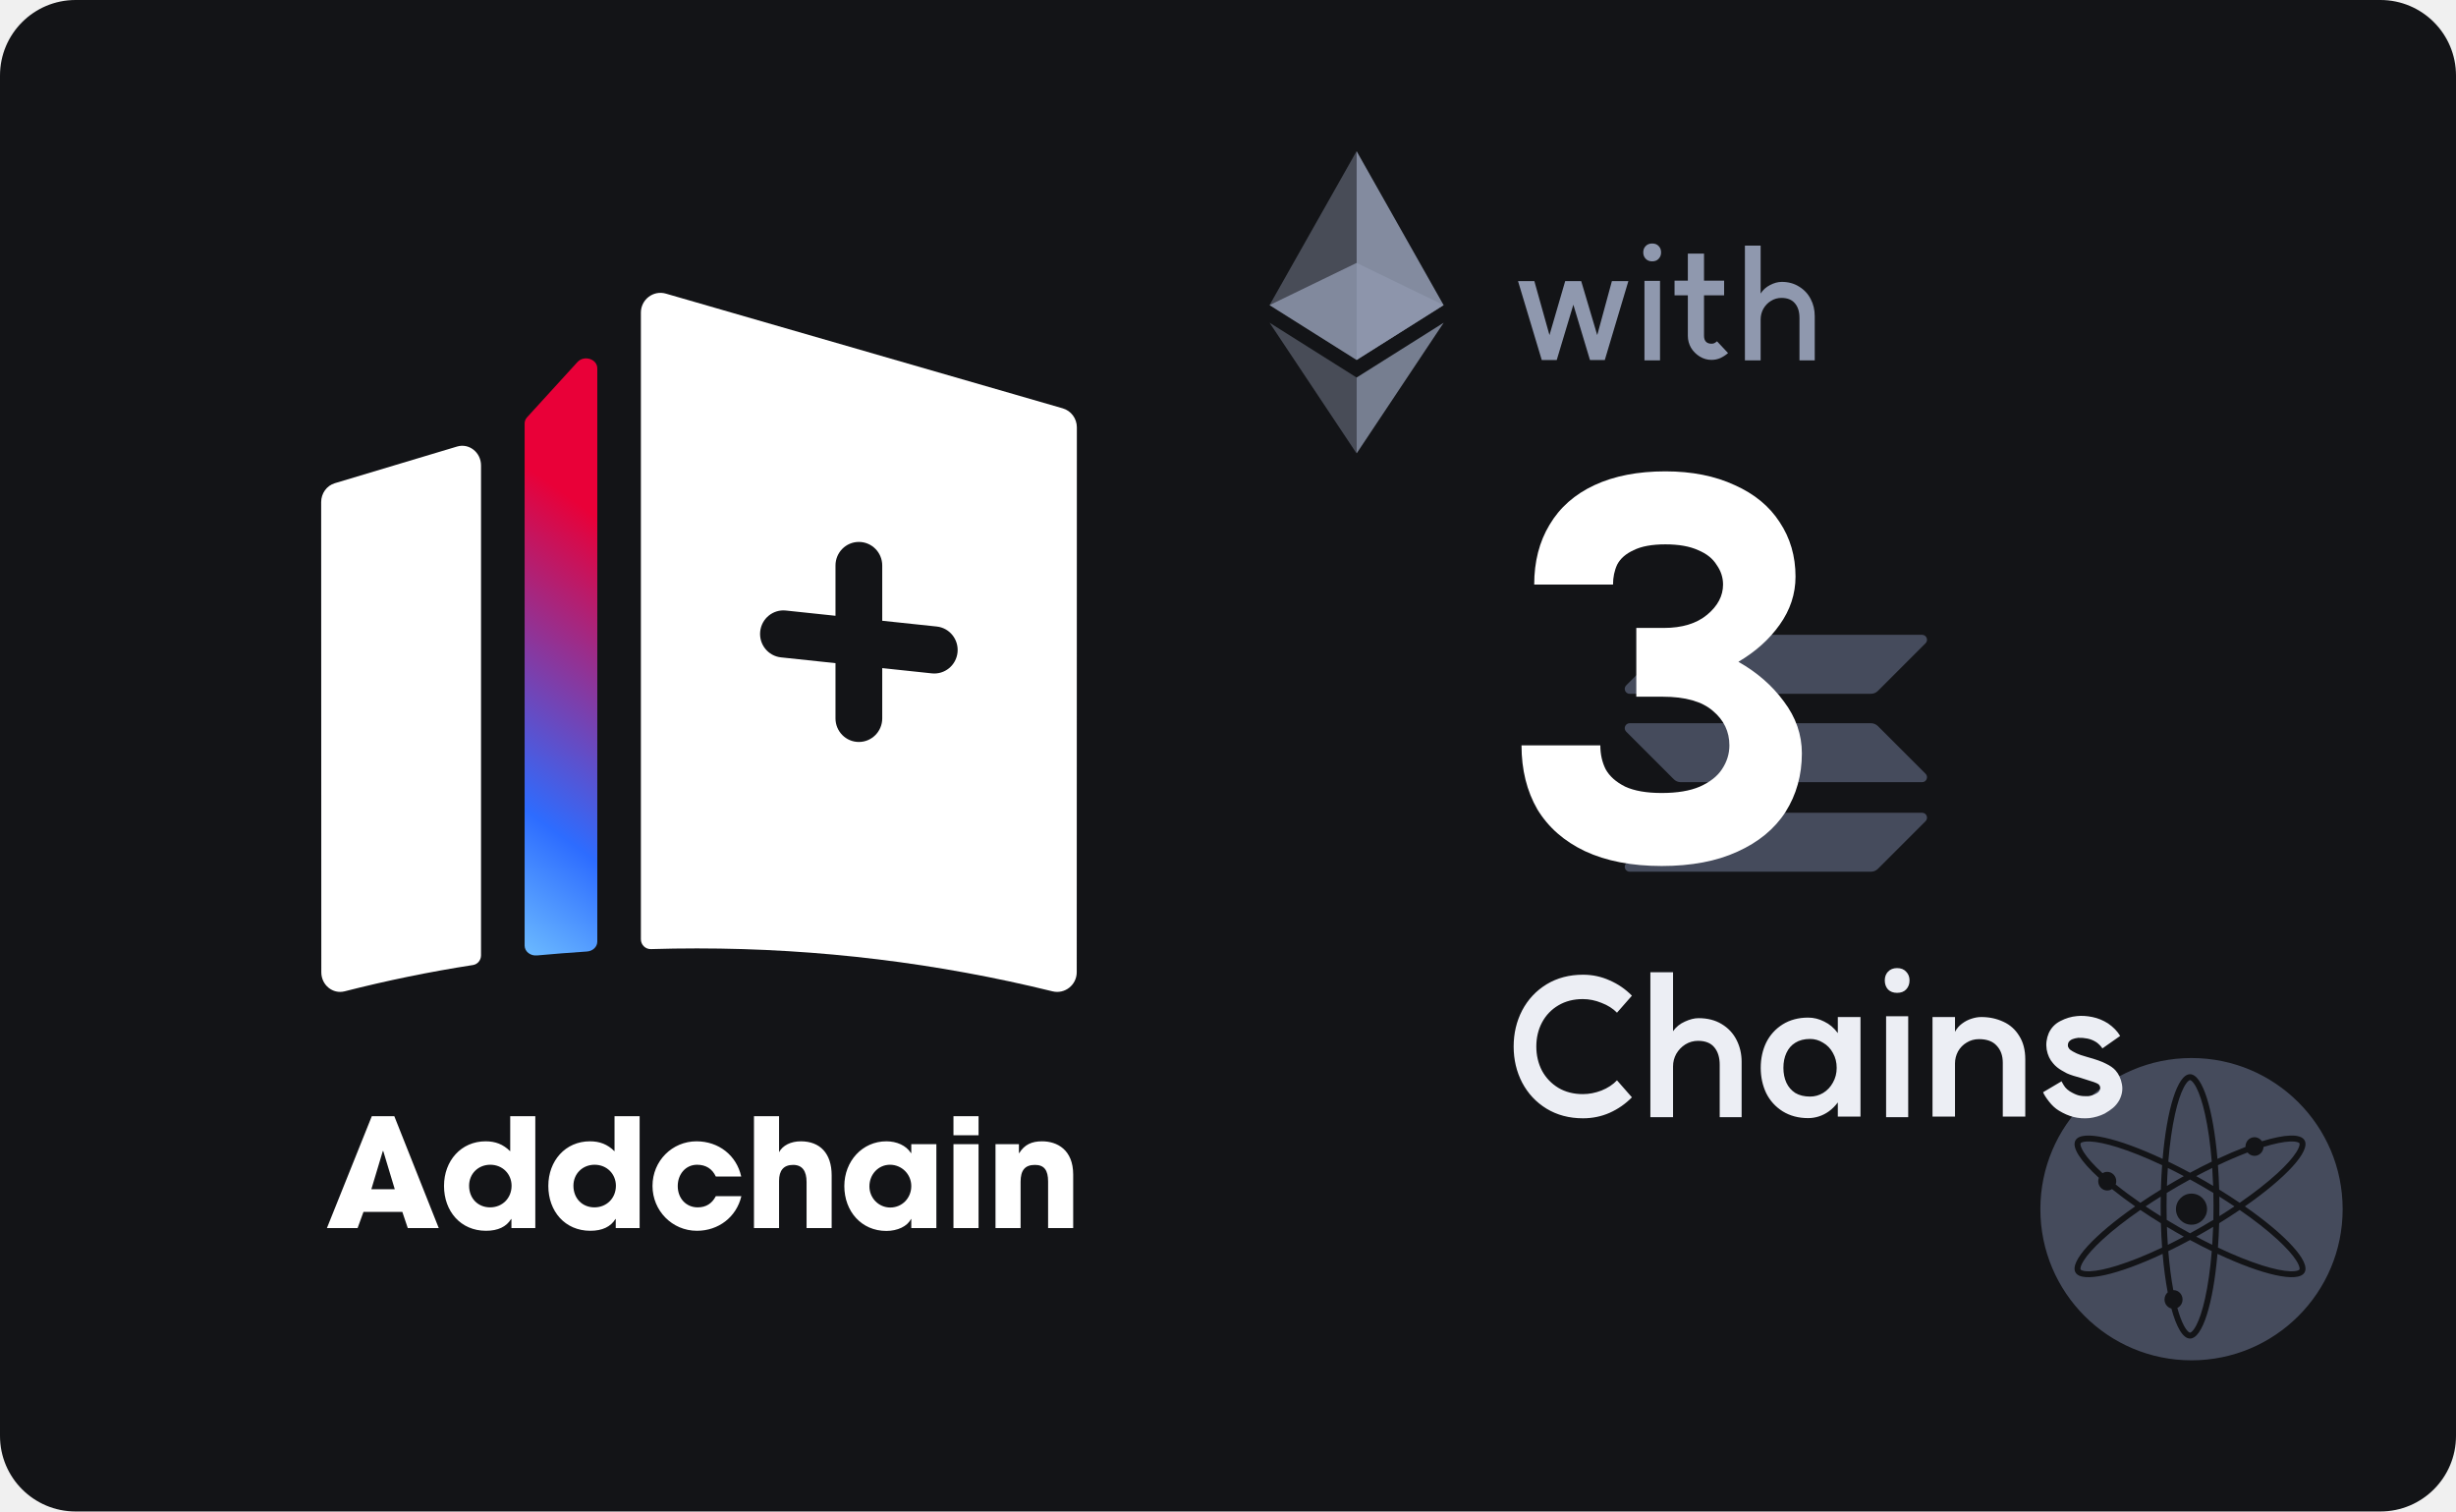
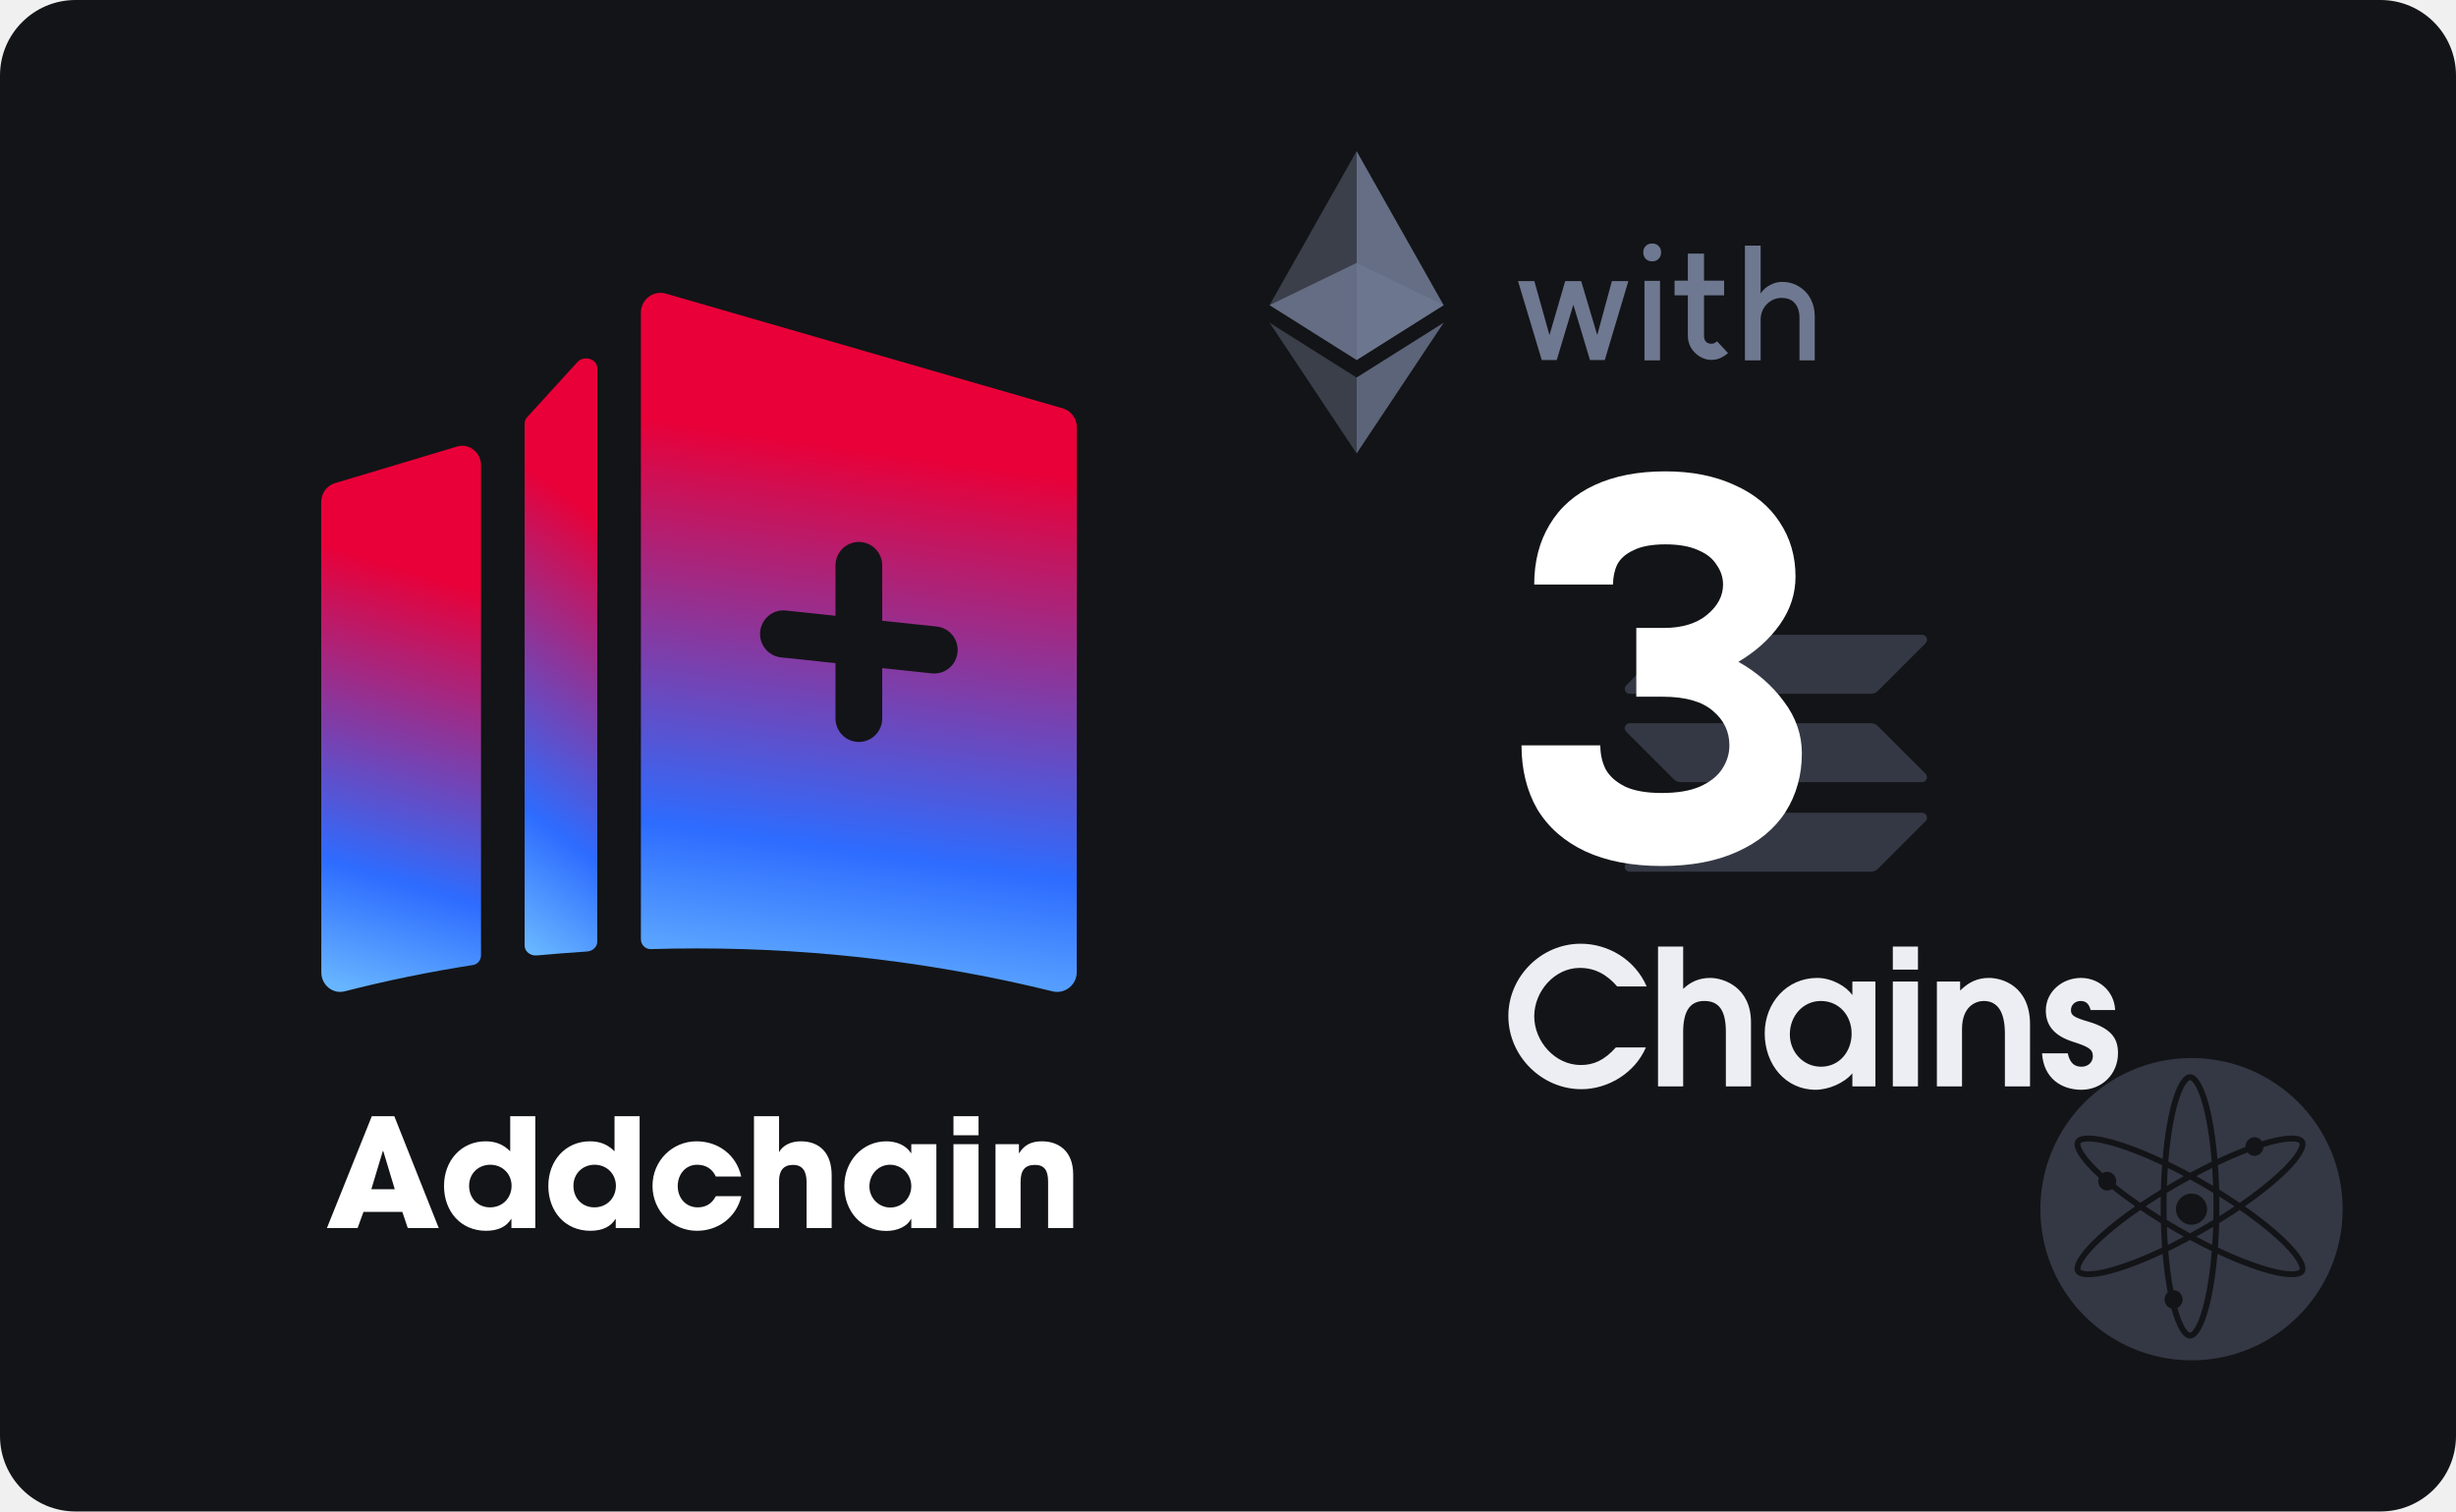
<svg xmlns="http://www.w3.org/2000/svg" width="260" height="160" viewBox="0 0 260 160" fill="none">
  <rect width="260" height="160" rx="8" fill="#131417" />
-   <path fill-rule="evenodd" clip-rule="evenodd" d="M232 144C240.837 144 248 136.837 248 128C248 119.163 240.837 112 232 112C223.163 112 216 119.163 216 128C216 136.837 223.163 144 232 144ZM232.047 114.458C231.92 114.341 231.855 114.339 231.844 114.339C231.833 114.339 231.767 114.341 231.64 114.458C231.51 114.578 231.354 114.785 231.186 115.104C230.851 115.741 230.531 116.704 230.254 117.947C229.944 119.345 229.698 121.053 229.543 122.965C230.291 123.327 231.061 123.72 231.843 124.143C232.626 123.72 233.396 123.327 234.144 122.965C233.989 121.053 233.744 119.345 233.433 117.947C233.157 116.704 232.836 115.741 232.501 115.104C232.333 114.785 232.177 114.578 232.047 114.458ZM231.189 124.502C230.614 124.196 230.048 123.908 229.493 123.636C229.451 124.252 229.418 124.886 229.396 125.536C229.689 125.361 229.986 125.186 230.288 125.012C230.589 124.838 230.89 124.668 231.189 124.502ZM228.94 122.677C229.389 117.434 230.519 113.714 231.844 113.714C233.168 113.714 234.299 117.434 234.748 122.677C235.791 122.189 236.788 121.765 237.715 121.412C237.715 121.398 237.714 121.383 237.714 121.369C237.714 120.823 238.142 120.381 238.669 120.381C238.996 120.381 239.285 120.551 239.457 120.81C241.858 120.072 243.546 119.98 243.967 120.709C244.629 121.855 241.971 124.694 237.652 127.704C241.971 130.714 244.629 133.553 243.967 134.699C243.305 135.845 239.516 134.964 234.748 132.731C234.299 137.974 233.168 141.695 231.844 141.695C231.094 141.695 230.407 140.503 229.87 138.518C229.453 138.412 229.143 138.023 229.143 137.559C229.143 137.256 229.274 136.986 229.481 136.805C229.252 135.606 229.068 134.231 228.94 132.731C224.171 134.964 220.382 135.845 219.72 134.699C219.058 133.553 221.716 130.714 226.035 127.704C225.143 127.082 224.321 126.467 223.585 125.873C223.438 125.969 223.264 126.024 223.078 126.024C222.551 126.024 222.124 125.582 222.124 125.036C222.124 124.91 222.147 124.789 222.188 124.678C220.264 122.918 219.289 121.455 219.72 120.709C220.382 119.563 224.171 120.444 228.94 122.677ZM234.8 123.344C235.907 122.819 236.961 122.368 237.934 121.998C238.109 122.217 238.373 122.356 238.669 122.356C239.182 122.356 239.6 121.938 239.623 121.413C240.784 121.055 241.738 120.863 242.434 120.836C242.794 120.821 243.052 120.853 243.221 120.906C243.386 120.957 243.42 121.013 243.426 121.022C243.431 121.031 243.462 121.089 243.424 121.257C243.385 121.429 243.284 121.668 243.091 121.973C242.706 122.581 242.032 123.34 241.093 124.201C240.038 125.168 238.68 126.235 237.1 127.325C236.413 126.859 235.687 126.39 234.93 125.924C234.904 125.035 234.861 124.172 234.8 123.344ZM231.186 140.304C230.947 139.849 230.715 139.226 230.501 138.454C230.827 138.297 231.053 137.955 231.053 137.559C231.053 137.013 230.625 136.571 230.098 136.571C230.093 136.571 230.088 136.571 230.083 136.571C230.08 136.571 230.076 136.571 230.073 136.571C229.848 135.361 229.667 133.967 229.543 132.443C230.291 132.081 231.061 131.688 231.843 131.265C232.626 131.688 233.396 132.082 234.144 132.444C233.989 134.356 233.744 136.064 233.433 137.461C233.157 138.704 232.836 139.667 232.501 140.304C232.333 140.623 232.177 140.83 232.047 140.95C231.92 141.067 231.855 141.069 231.844 141.069C231.833 141.069 231.767 141.067 231.64 140.95C231.51 140.83 231.354 140.623 231.186 140.304ZM226.586 127.325C225.627 126.663 224.75 126.01 223.973 125.383C224.012 125.275 224.033 125.158 224.033 125.036C224.033 124.491 223.606 124.049 223.078 124.049C222.897 124.049 222.728 124.101 222.583 124.191C221.65 123.335 220.979 122.579 220.596 121.973C220.403 121.668 220.302 121.429 220.263 121.257C220.225 121.089 220.256 121.031 220.261 121.022C220.267 121.012 220.301 120.957 220.466 120.906C220.635 120.853 220.892 120.821 221.253 120.836C221.973 120.864 222.968 121.068 224.183 121.451C225.549 121.88 227.152 122.522 228.887 123.344C228.826 124.172 228.783 125.035 228.758 125.924C228 126.39 227.274 126.859 226.586 127.325ZM226.586 128.083C225.007 129.173 223.649 130.24 222.593 131.208C221.655 132.068 220.98 132.827 220.596 133.436C220.403 133.741 220.302 133.979 220.263 134.152C220.225 134.32 220.256 134.377 220.261 134.387C220.267 134.396 220.301 134.451 220.466 134.503C220.635 134.556 220.892 134.587 221.253 134.573C221.973 134.544 222.968 134.34 224.183 133.958C225.549 133.528 227.152 132.886 228.887 132.064C228.826 131.236 228.783 130.373 228.758 129.485C228 129.019 227.274 128.55 226.586 128.083ZM228.741 128.739C228.189 128.394 227.655 128.048 227.143 127.704C227.655 127.36 228.189 127.014 228.741 126.67C228.736 127.011 228.733 127.356 228.733 127.704C228.733 128.052 228.736 128.397 228.741 128.739ZM229.374 129.129C229.364 128.661 229.358 128.186 229.358 127.704C229.358 127.223 229.364 126.748 229.374 126.28C229.774 126.036 230.184 125.794 230.6 125.553C231.018 125.313 231.432 125.08 231.843 124.855C232.254 125.08 232.669 125.313 233.086 125.553C233.503 125.794 233.913 126.037 234.313 126.28C234.324 126.748 234.329 127.223 234.329 127.704C234.329 128.185 234.324 128.661 234.313 129.129C233.913 129.372 233.503 129.614 233.086 129.855C232.669 130.096 232.254 130.329 231.843 130.554C231.432 130.329 231.018 130.096 230.601 129.855C230.184 129.614 229.774 129.372 229.374 129.129ZM229.396 129.872C229.418 130.522 229.451 131.157 229.493 131.772C230.048 131.501 230.614 131.212 231.189 130.907C230.89 130.741 230.589 130.571 230.288 130.397C229.986 130.223 229.689 130.048 229.396 129.872ZM234.8 132.065C236.535 132.887 238.138 133.528 239.504 133.958C240.719 134.34 241.714 134.544 242.434 134.573C242.794 134.587 243.052 134.556 243.221 134.503C243.386 134.451 243.42 134.396 243.426 134.387C243.431 134.377 243.462 134.32 243.424 134.152C243.385 133.979 243.284 133.741 243.091 133.436C242.706 132.827 242.032 132.068 241.093 131.208C240.038 130.24 238.68 129.173 237.1 128.083C236.413 128.55 235.687 129.019 234.93 129.485C234.904 130.373 234.861 131.236 234.8 132.065ZM234.946 126.67C235.498 127.014 236.032 127.36 236.544 127.704C236.032 128.048 235.498 128.394 234.946 128.739C234.952 128.397 234.954 128.052 234.954 127.704C234.954 127.356 234.952 127.011 234.946 126.67ZM234.292 125.536C234.269 124.886 234.236 124.252 234.194 123.636C233.639 123.907 233.073 124.196 232.498 124.502C232.797 124.668 233.097 124.838 233.399 125.012C233.701 125.186 233.998 125.361 234.292 125.536ZM234.194 131.773C233.639 131.501 233.073 131.212 232.498 130.907C232.797 130.741 233.097 130.571 233.399 130.397C233.701 130.223 233.998 130.048 234.292 129.872C234.269 130.522 234.236 131.157 234.194 131.773ZM233.646 127.998C233.646 128.907 232.909 129.644 232 129.644C231.091 129.644 230.354 128.907 230.354 127.998C230.354 127.089 231.091 126.352 232 126.352C232.909 126.352 233.646 127.089 233.646 127.998Z" fill="#454B5C" />
-   <path d="M62.133 100.725C60.364 100.841 58.6 100.98 56.846 101.14C56.148 101.206 55.538 100.723 55.538 100.097V44.83C55.538 44.589 55.63 44.355 55.802 44.168L61.127 38.33C61.828 37.56 63.231 38.001 63.231 38.992V99.679C63.231 100.231 62.751 100.686 62.133 100.725Z" fill="url(#paint0_linear_1504_8508)" />
-   <path d="M34 53.154L34.015 102.918C34.015 104.27 35.227 105.26 36.484 104.939C40.938 103.801 45.47 102.869 50.072 102.155C50.56 102.079 50.923 101.642 50.923 101.126V49.273C50.923 47.887 49.656 46.887 48.385 47.27L35.444 51.151C34.59 51.406 34 52.224 34 53.154Z" fill="white" />
-   <path d="M112.499 43.224L70.494 31.083C69.169 30.698 67.849 31.702 67.846 33.093V99.427C67.846 100.017 68.329 100.488 68.915 100.47C70.533 100.42 72.159 100.396 73.787 100.396C86.755 100.396 99.36 101.97 111.42 104.939C112.727 105.261 113.987 104.267 113.987 102.911L114 45.234C114 44.301 113.388 43.48 112.499 43.224ZM101.367 69.062C101.224 70.431 100.008 71.425 98.649 71.281L93.396 70.724V76.048C93.396 77.426 92.288 78.542 90.922 78.542C89.555 78.542 88.448 77.426 88.448 76.048V70.199L82.678 69.587C81.32 69.443 80.334 68.217 80.477 66.848C80.62 65.478 81.836 64.485 83.195 64.629L88.448 65.185V59.861C88.448 58.483 89.555 57.367 90.922 57.367C92.288 57.367 93.396 58.483 93.396 59.861V65.711L99.165 66.322C100.524 66.466 101.509 67.692 101.367 69.062Z" fill="white" />
-   <g clip-path="url(#clip0_1504_8508)">
+   <path fill-rule="evenodd" clip-rule="evenodd" d="M232 144C240.837 144 248 136.837 248 128C248 119.163 240.837 112 232 112C223.163 112 216 119.163 216 128C216 136.837 223.163 144 232 144ZM232.047 114.458C231.92 114.341 231.855 114.339 231.844 114.339C231.833 114.339 231.767 114.341 231.64 114.458C231.51 114.578 231.354 114.785 231.186 115.104C230.851 115.741 230.531 116.704 230.254 117.947C229.944 119.345 229.698 121.053 229.543 122.965C230.291 123.327 231.061 123.72 231.843 124.143C232.626 123.72 233.396 123.327 234.144 122.965C233.989 121.053 233.744 119.345 233.433 117.947C233.157 116.704 232.836 115.741 232.501 115.104C232.333 114.785 232.177 114.578 232.047 114.458ZM231.189 124.502C230.614 124.196 230.048 123.908 229.493 123.636C229.451 124.252 229.418 124.886 229.396 125.536C229.689 125.361 229.986 125.186 230.288 125.012C230.589 124.838 230.89 124.668 231.189 124.502ZM228.94 122.677C229.389 117.434 230.519 113.714 231.844 113.714C233.168 113.714 234.299 117.434 234.748 122.677C235.791 122.189 236.788 121.765 237.715 121.412C237.715 121.398 237.714 121.383 237.714 121.369C237.714 120.823 238.142 120.381 238.669 120.381C238.996 120.381 239.285 120.551 239.457 120.81C241.858 120.072 243.546 119.98 243.967 120.709C244.629 121.855 241.971 124.694 237.652 127.704C241.971 130.714 244.629 133.553 243.967 134.699C243.305 135.845 239.516 134.964 234.748 132.731C234.299 137.974 233.168 141.695 231.844 141.695C231.094 141.695 230.407 140.503 229.87 138.518C229.453 138.412 229.143 138.023 229.143 137.559C229.143 137.256 229.274 136.986 229.481 136.805C229.252 135.606 229.068 134.231 228.94 132.731C224.171 134.964 220.382 135.845 219.72 134.699C219.058 133.553 221.716 130.714 226.035 127.704C225.143 127.082 224.321 126.467 223.585 125.873C223.438 125.969 223.264 126.024 223.078 126.024C222.551 126.024 222.124 125.582 222.124 125.036C222.124 124.91 222.147 124.789 222.188 124.678C220.264 122.918 219.289 121.455 219.72 120.709C220.382 119.563 224.171 120.444 228.94 122.677ZM234.8 123.344C235.907 122.819 236.961 122.368 237.934 121.998C238.109 122.217 238.373 122.356 238.669 122.356C239.182 122.356 239.6 121.938 239.623 121.413C240.784 121.055 241.738 120.863 242.434 120.836C242.794 120.821 243.052 120.853 243.221 120.906C243.386 120.957 243.42 121.013 243.426 121.022C243.431 121.031 243.462 121.089 243.424 121.257C243.385 121.429 243.284 121.668 243.091 121.973C242.706 122.581 242.032 123.34 241.093 124.201C240.038 125.168 238.68 126.235 237.1 127.325C236.413 126.859 235.687 126.39 234.93 125.924C234.904 125.035 234.861 124.172 234.8 123.344ZM231.186 140.304C230.947 139.849 230.715 139.226 230.501 138.454C230.827 138.297 231.053 137.955 231.053 137.559C231.053 137.013 230.625 136.571 230.098 136.571C230.093 136.571 230.088 136.571 230.083 136.571C230.08 136.571 230.076 136.571 230.073 136.571C229.848 135.361 229.667 133.967 229.543 132.443C230.291 132.081 231.061 131.688 231.843 131.265C232.626 131.688 233.396 132.082 234.144 132.444C233.989 134.356 233.744 136.064 233.433 137.461C233.157 138.704 232.836 139.667 232.501 140.304C232.333 140.623 232.177 140.83 232.047 140.95C231.92 141.067 231.855 141.069 231.844 141.069C231.833 141.069 231.767 141.067 231.64 140.95C231.51 140.83 231.354 140.623 231.186 140.304ZM226.586 127.325C225.627 126.663 224.75 126.01 223.973 125.383C224.012 125.275 224.033 125.158 224.033 125.036C224.033 124.491 223.606 124.049 223.078 124.049C222.897 124.049 222.728 124.101 222.583 124.191C221.65 123.335 220.979 122.579 220.596 121.973C220.403 121.668 220.302 121.429 220.263 121.257C220.225 121.089 220.256 121.031 220.261 121.022C220.267 121.012 220.301 120.957 220.466 120.906C220.635 120.853 220.892 120.821 221.253 120.836C221.973 120.864 222.968 121.068 224.183 121.451C225.549 121.88 227.152 122.522 228.887 123.344C228.826 124.172 228.783 125.035 228.758 125.924C228 126.39 227.274 126.859 226.586 127.325ZM226.586 128.083C225.007 129.173 223.649 130.24 222.593 131.208C221.655 132.068 220.98 132.827 220.596 133.436C220.403 133.741 220.302 133.979 220.263 134.152C220.225 134.32 220.256 134.377 220.261 134.387C220.267 134.396 220.301 134.451 220.466 134.503C220.635 134.556 220.892 134.587 221.253 134.573C221.973 134.544 222.968 134.34 224.183 133.958C225.549 133.528 227.152 132.886 228.887 132.064C228.826 131.236 228.783 130.373 228.758 129.485C228 129.019 227.274 128.55 226.586 128.083ZM228.741 128.739C228.189 128.394 227.655 128.048 227.143 127.704C227.655 127.36 228.189 127.014 228.741 126.67C228.736 127.011 228.733 127.356 228.733 127.704C228.733 128.052 228.736 128.397 228.741 128.739ZM229.374 129.129C229.364 128.661 229.358 128.186 229.358 127.704C229.358 127.223 229.364 126.748 229.374 126.28C229.774 126.036 230.184 125.794 230.6 125.553C231.018 125.313 231.432 125.08 231.843 124.855C232.254 125.08 232.669 125.313 233.086 125.553C233.503 125.794 233.913 126.037 234.313 126.28C234.324 126.748 234.329 127.223 234.329 127.704C234.329 128.185 234.324 128.661 234.313 129.129C233.913 129.372 233.503 129.614 233.086 129.855C232.669 130.096 232.254 130.329 231.843 130.554C231.432 130.329 231.018 130.096 230.601 129.855C230.184 129.614 229.774 129.372 229.374 129.129ZM229.396 129.872C229.418 130.522 229.451 131.157 229.493 131.772C230.048 131.501 230.614 131.212 231.189 130.907C230.89 130.741 230.589 130.571 230.288 130.397C229.986 130.223 229.689 130.048 229.396 129.872ZM234.8 132.065C236.535 132.887 238.138 133.528 239.504 133.958C240.719 134.34 241.714 134.544 242.434 134.573C242.794 134.587 243.052 134.556 243.221 134.503C243.386 134.451 243.42 134.396 243.426 134.387C243.431 134.377 243.462 134.32 243.424 134.152C243.385 133.979 243.284 133.741 243.091 133.436C242.706 132.827 242.032 132.068 241.093 131.208C240.038 130.24 238.68 129.173 237.1 128.083C236.413 128.55 235.687 129.019 234.93 129.485C234.904 130.373 234.861 131.236 234.8 132.065ZM234.946 126.67C235.498 127.014 236.032 127.36 236.544 127.704C236.032 128.048 235.498 128.394 234.946 128.739C234.952 128.397 234.954 128.052 234.954 127.704C234.954 127.356 234.952 127.011 234.946 126.67ZM234.292 125.536C234.269 124.886 234.236 124.252 234.194 123.636C233.639 123.907 233.073 124.196 232.498 124.502C232.797 124.668 233.097 124.838 233.399 125.012C233.701 125.186 233.998 125.361 234.292 125.536ZM234.194 131.773C233.639 131.501 233.073 131.212 232.498 130.907C232.797 130.741 233.097 130.571 233.399 130.397C233.701 130.223 233.998 130.048 234.292 129.872C234.269 130.522 234.236 131.157 234.194 131.773ZM233.646 127.998C233.646 128.907 232.909 129.644 232 129.644C231.091 129.644 230.354 128.907 230.354 127.998C230.354 127.089 231.091 126.352 232 126.352C232.909 126.352 233.646 127.089 233.646 127.998Z" fill="#343844" />
+   <path d="M62.133 100.725C60.364 100.84 58.6 100.98 56.846 101.14C56.148 101.206 55.538 100.722 55.538 100.097V44.83C55.538 44.588 55.63 44.354 55.801 44.168L61.127 38.329C61.828 37.559 63.23 38.001 63.23 38.991V99.679C63.23 100.231 62.751 100.685 62.133 100.725Z" fill="url(#paint0_linear_4424_10150)" />
+   <path d="M34 53.154L34.015 102.918C34.015 104.27 35.227 105.26 36.484 104.939C40.938 103.801 45.47 102.869 50.072 102.155C50.56 102.079 50.923 101.642 50.923 101.126V49.273C50.923 47.887 49.656 46.887 48.385 47.27L35.444 51.151C34.59 51.406 34 52.224 34 53.154Z" fill="url(#paint1_linear_4424_10150)" />
+   <path d="M112.499 43.224L70.494 31.083C69.169 30.698 67.849 31.702 67.846 33.093V99.427C67.846 100.017 68.329 100.488 68.915 100.47C70.533 100.42 72.159 100.396 73.787 100.396C86.755 100.396 99.36 101.97 111.42 104.939C112.727 105.261 113.987 104.267 113.987 102.911L114 45.234C114 44.301 113.388 43.48 112.499 43.224ZM101.367 69.062C101.224 70.431 100.008 71.425 98.649 71.281L93.396 70.724V76.048C93.396 77.426 92.288 78.542 90.922 78.542C89.555 78.542 88.448 77.426 88.448 76.048V70.199L82.678 69.587C81.32 69.443 80.334 68.217 80.477 66.848C80.62 65.478 81.836 64.485 83.195 64.629L88.448 65.185V59.861C88.448 58.483 89.555 57.367 90.922 57.367C92.288 57.367 93.396 58.483 93.396 59.861V65.711L99.165 66.322C100.524 66.466 101.509 67.692 101.367 69.062Z" fill="url(#paint2_linear_4424_10150)" />
+   <g clip-path="url(#clip0_4424_10150)">
    <g opacity="0.8">
-       <path d="M143.615 27.831L134.4 32.299L143.615 38.103L152.827 32.299L143.615 27.831Z" fill="#8F98AE" />
+       <path d="M143.615 27.831L134.4 32.299L143.615 38.103L152.827 32.299L143.615 27.831Z" fill="#6E7891" />
    </g>
    <g opacity="0.65">
-       <path opacity="0.65" d="M134.4 32.299L143.615 38.103V16L134.4 32.299Z" fill="#8F98AE" />
+       <path opacity="0.65" d="M134.4 32.299L143.615 38.103V16L134.4 32.299Z" fill="#6E7891" />
    </g>
    <g opacity="0.9">
-       <path d="M143.615 16V38.103L152.826 32.299L143.615 16Z" fill="#8F98AE" />
+       <path d="M143.615 16V38.103L152.826 32.299L143.615 16Z" fill="#6E7891" />
    </g>
    <g opacity="0.65">
-       <path opacity="0.65" d="M134.4 34.161L143.615 48.001V39.965L134.4 34.161Z" fill="#8F98AE" />
+       <path opacity="0.65" d="M134.4 34.161L143.615 48.001V39.965L134.4 34.161Z" fill="#6E7891" />
    </g>
    <g opacity="0.8">
-       <path d="M143.615 39.965V48.001L152.834 34.161L143.615 39.965Z" fill="#8F98AE" />
+       <path d="M143.615 39.965V48.001L152.834 34.161L143.615 39.965Z" fill="#6E7891" />
    </g>
  </g>
-   <path d="M177.199 86.34C177.392 86.147 177.658 86.035 177.939 86.035H203.475C203.942 86.035 204.175 86.598 203.846 86.928L198.801 91.972C198.608 92.165 198.342 92.278 198.061 92.278H172.525C172.058 92.278 171.825 91.715 172.154 91.385L177.199 86.34Z" fill="#454B5C" />
-   <path d="M177.199 67.506C177.4 67.313 177.666 67.2 177.939 67.2H203.475C203.942 67.2 204.175 67.763 203.846 68.093L198.801 73.138C198.608 73.331 198.342 73.444 198.061 73.444H172.525C172.058 73.444 171.825 72.88 172.154 72.55L177.199 67.506Z" fill="#454B5C" />
-   <path d="M198.801 76.863C198.608 76.67 198.342 76.557 198.061 76.557H172.525C172.058 76.557 171.825 77.12 172.154 77.45L177.199 82.495C177.392 82.688 177.658 82.8 177.939 82.8H203.475C203.942 82.8 204.175 82.237 203.846 81.907L198.801 76.863Z" fill="#454B5C" />
+   <path d="M177.199 86.34C177.392 86.147 177.658 86.035 177.939 86.035H203.475C203.942 86.035 204.175 86.598 203.846 86.928L198.801 91.972C198.608 92.165 198.342 92.278 198.061 92.278H172.525C172.058 92.278 171.825 91.715 172.154 91.385L177.199 86.34Z" fill="#343844" />
+   <path d="M177.199 67.506C177.4 67.313 177.666 67.2 177.939 67.2H203.475C203.942 67.2 204.175 67.763 203.846 68.093L198.801 73.138C198.608 73.331 198.342 73.444 198.061 73.444H172.525C172.058 73.444 171.825 72.88 172.154 72.55L177.199 67.506Z" fill="#343844" />
+   <path d="M198.801 76.863C198.608 76.67 198.342 76.557 198.061 76.557H172.525C172.058 76.557 171.825 77.12 172.154 77.45L177.199 82.495C177.392 82.688 177.658 82.8 177.939 82.8H203.475C203.942 82.8 204.175 82.237 203.846 81.907L198.801 76.863Z" fill="#343844" />
  <path d="M184.032 70.056C186.011 71.176 187.616 72.576 188.848 74.256C190.117 75.936 190.752 77.765 190.752 79.744C190.752 82.059 190.173 84.131 189.016 85.96C187.859 87.752 186.16 89.152 183.92 90.16C181.717 91.168 179.048 91.672 175.912 91.672C172.739 91.672 170.032 91.149 167.792 90.104C165.589 89.059 163.909 87.584 162.752 85.68C161.632 83.739 161.072 81.48 161.072 78.904H169.416C169.416 79.837 169.603 80.677 169.976 81.424C170.387 82.171 171.077 82.787 172.048 83.272C173.019 83.72 174.307 83.944 175.912 83.944C177.555 83.944 178.899 83.72 179.944 83.272C181.027 82.787 181.811 82.171 182.296 81.424C182.819 80.64 183.08 79.8 183.08 78.904C183.08 77.448 182.501 76.235 181.344 75.264C180.187 74.256 178.413 73.752 176.024 73.752H173.224V66.472H176.136C178.077 66.472 179.608 66.005 180.728 65.072C181.848 64.139 182.408 63.075 182.408 61.88C182.408 61.133 182.184 60.443 181.736 59.808C181.325 59.136 180.672 58.613 179.776 58.24C178.88 57.829 177.723 57.624 176.304 57.624C174.885 57.624 173.765 57.829 172.944 58.24C172.123 58.613 171.544 59.117 171.208 59.752C170.909 60.387 170.76 61.096 170.76 61.88H162.416C162.416 59.453 162.957 57.344 164.04 55.552C165.123 53.723 166.709 52.323 168.8 51.352C170.891 50.381 173.392 49.896 176.304 49.896C179.104 49.896 181.549 50.381 183.64 51.352C185.731 52.285 187.317 53.592 188.4 55.272C189.52 56.952 190.08 58.875 190.08 61.04C190.08 62.869 189.52 64.568 188.4 66.136C187.317 67.667 185.861 68.973 184.032 70.056Z" fill="white" />
-   <path d="M167.58 118.38C166.127 118.38 164.84 118.04 163.72 117.36C162.613 116.68 161.753 115.76 161.14 114.6C160.54 113.44 160.24 112.167 160.24 110.78C160.24 109.393 160.54 108.12 161.14 106.96C161.753 105.8 162.613 104.88 163.72 104.2C164.84 103.52 166.127 103.18 167.58 103.18C168.58 103.18 169.52 103.38 170.4 103.78C171.293 104.167 172.08 104.707 172.76 105.4L171.18 107.2C170.753 106.76 170.207 106.413 169.54 106.16C168.887 105.893 168.227 105.76 167.56 105.76C166.587 105.76 165.727 105.98 164.98 106.42C164.233 106.86 163.653 107.467 163.24 108.24C162.84 109 162.64 109.847 162.64 110.78C162.64 111.713 162.84 112.567 163.24 113.34C163.653 114.1 164.233 114.707 164.98 115.16C165.727 115.6 166.587 115.82 167.56 115.82C168.227 115.82 168.887 115.693 169.54 115.44C170.207 115.173 170.753 114.813 171.18 114.36L172.76 116.16C172.08 116.853 171.293 117.4 170.4 117.8C169.52 118.187 168.58 118.38 167.58 118.38ZM182.054 112.72C182.054 111.947 181.867 111.333 181.494 110.88C181.12 110.413 180.54 110.18 179.754 110.18C179.274 110.18 178.827 110.307 178.414 110.56C178.014 110.813 177.694 111.147 177.454 111.56C177.227 111.973 177.114 112.413 177.114 112.88V118.26H174.714V102.92H177.114V109.16C177.434 108.707 177.854 108.367 178.374 108.14C178.894 107.9 179.374 107.78 179.814 107.78C180.76 107.78 181.574 107.987 182.254 108.4C182.947 108.813 183.474 109.373 183.834 110.08C184.194 110.787 184.374 111.56 184.374 112.4V118.26H182.054V112.72ZM191.617 116.08C192.111 116.08 192.571 115.953 192.997 115.7C193.437 115.433 193.784 115.067 194.037 114.6C194.304 114.133 194.437 113.613 194.437 113.04C194.437 112.453 194.304 111.927 194.037 111.46C193.784 110.993 193.437 110.633 192.997 110.38C192.571 110.113 192.111 109.98 191.617 109.98C191.004 109.98 190.484 110.113 190.057 110.38C189.644 110.633 189.331 110.993 189.117 111.46C188.904 111.913 188.797 112.44 188.797 113.04C188.797 113.627 188.904 114.153 189.117 114.62C189.331 115.073 189.644 115.433 190.057 115.7C190.484 115.953 191.004 116.08 191.617 116.08ZM196.957 118.2H194.557V116.7C194.277 117.073 193.964 117.387 193.617 117.64C193.284 117.88 192.931 118.06 192.557 118.18C192.184 118.3 191.804 118.36 191.417 118.36C190.391 118.36 189.491 118.12 188.717 117.64C187.957 117.16 187.377 116.52 186.977 115.72C186.591 114.907 186.397 114.013 186.397 113.04C186.397 112.053 186.591 111.16 186.977 110.36C187.377 109.56 187.957 108.92 188.717 108.44C189.491 107.96 190.391 107.72 191.417 107.72C192.004 107.72 192.571 107.86 193.117 108.14C193.677 108.407 194.157 108.813 194.557 109.36V107.66H196.957V118.2ZM202.009 107.58V118.26H199.669V107.58H202.009ZM200.829 102.48C201.243 102.48 201.563 102.607 201.789 102.86C202.029 103.1 202.149 103.407 202.149 103.78C202.149 104.167 202.029 104.487 201.789 104.74C201.563 104.98 201.243 105.1 200.829 105.1C200.429 105.1 200.109 104.98 199.869 104.74C199.643 104.487 199.529 104.167 199.529 103.78C199.529 103.407 199.643 103.1 199.869 102.86C200.109 102.607 200.429 102.48 200.829 102.48ZM212.022 112.5C212.022 111.753 211.809 111.153 211.382 110.7C210.969 110.233 210.342 110 209.502 110C209.022 110 208.589 110.12 208.202 110.36C207.816 110.587 207.509 110.9 207.282 111.3C207.069 111.7 206.962 112.127 206.962 112.58V118.2H204.582V107.66H206.962V109.22C207.149 108.873 207.396 108.587 207.702 108.36C208.022 108.12 208.356 107.947 208.702 107.84C209.062 107.72 209.409 107.66 209.742 107.66C210.596 107.66 211.376 107.827 212.082 108.16C212.789 108.48 213.349 108.98 213.762 109.66C214.189 110.327 214.402 111.153 214.402 112.14V118.2H212.022V112.5ZM222.568 110.98C222.408 110.74 222.201 110.527 221.948 110.34C221.641 110.14 221.321 110.007 220.988 109.94C220.655 109.873 220.328 109.847 220.008 109.86C219.781 109.887 219.581 109.933 219.408 110C219.235 110.067 219.095 110.173 218.988 110.32C218.935 110.44 218.908 110.553 218.908 110.66C218.908 110.767 218.948 110.873 219.028 110.98C219.081 111.073 219.215 111.18 219.428 111.3C219.708 111.46 219.988 111.587 220.268 111.68L220.988 111.9C221.868 112.14 222.521 112.373 222.948 112.6C223.388 112.813 223.721 113.047 223.948 113.3C224.295 113.687 224.521 114.167 224.628 114.74C224.748 115.313 224.655 115.893 224.348 116.48C224.161 116.8 223.941 117.067 223.688 117.28C223.448 117.48 223.155 117.68 222.808 117.88C222.301 118.133 221.761 118.293 221.188 118.36C220.601 118.413 220.041 118.373 219.508 118.24C218.988 118.107 218.468 117.88 217.948 117.56C217.575 117.333 217.228 117.013 216.908 116.6C216.588 116.187 216.381 115.86 216.288 115.62L218.248 114.46L218.268 114.52C218.388 114.747 218.508 114.94 218.628 115.1C218.748 115.247 218.908 115.387 219.108 115.52C219.481 115.747 219.801 115.893 220.068 115.96C220.348 116.027 220.675 116.053 221.048 116.04C221.301 116.013 221.548 115.94 221.788 115.82C221.908 115.767 222.001 115.713 222.068 115.66C222.148 115.607 222.208 115.54 222.248 115.46C222.328 115.34 222.355 115.22 222.328 115.1C222.315 114.98 222.261 114.873 222.168 114.78C222.048 114.7 221.875 114.62 221.648 114.54C221.235 114.407 220.775 114.26 220.268 114.1L219.508 113.88C219.215 113.787 218.981 113.7 218.808 113.62C218.648 113.54 218.468 113.44 218.268 113.32C217.895 113.107 217.588 112.853 217.348 112.56C217.001 112.173 216.775 111.687 216.668 111.1C216.575 110.513 216.648 109.933 216.888 109.36C217.155 108.787 217.568 108.36 218.128 108.08C218.688 107.787 219.268 107.613 219.868 107.56C220.375 107.507 220.921 107.54 221.508 107.66C222.095 107.78 222.648 108.007 223.168 108.34C223.728 108.727 224.155 109.167 224.448 109.66L222.568 110.98Z" fill="#ECEEF4" />
-   <path d="M169.888 38.112H168.32L166.56 32.256L164.8 38.112H163.216L160.704 29.76H162.432L164.032 35.472L165.696 29.76H167.392L169.088 35.472L170.64 29.76H172.384L169.888 38.112ZM175.736 29.728V38.144H174.088V29.728H175.736ZM174.904 25.776C175.203 25.776 175.432 25.867 175.592 26.048C175.763 26.219 175.848 26.443 175.848 26.72C175.848 26.987 175.763 27.211 175.592 27.392C175.432 27.573 175.203 27.664 174.904 27.664C174.616 27.664 174.387 27.573 174.216 27.392C174.045 27.211 173.96 26.987 173.96 26.72C173.96 26.443 174.045 26.219 174.216 26.048C174.387 25.867 174.616 25.776 174.904 25.776ZM182.937 37.376C182.691 37.589 182.419 37.765 182.121 37.904C181.833 38.032 181.518 38.096 181.177 38.096C180.739 38.096 180.329 37.979 179.945 37.744C179.561 37.509 179.251 37.2 179.017 36.816C178.793 36.421 178.681 36 178.681 35.552V26.848H180.393V35.552C180.393 35.819 180.462 36.027 180.601 36.176C180.739 36.315 180.931 36.384 181.177 36.384C181.294 36.384 181.39 36.368 181.465 36.336C181.539 36.304 181.635 36.24 181.753 36.144L181.769 36.128L182.937 37.376ZM177.273 29.712H182.521V31.264H177.273V29.712ZM190.498 33.648C190.498 32.997 190.338 32.485 190.018 32.112C189.698 31.728 189.223 31.536 188.594 31.536C188.189 31.536 187.815 31.643 187.474 31.856C187.143 32.059 186.877 32.336 186.674 32.688C186.482 33.04 186.386 33.424 186.386 33.84V38.144H184.722V26H186.386V31.072C186.631 30.688 186.962 30.389 187.378 30.176C187.805 29.952 188.221 29.84 188.626 29.84C189.319 29.84 189.927 30.005 190.45 30.336C190.983 30.656 191.394 31.093 191.682 31.648C191.97 32.192 192.114 32.795 192.114 33.456V38.144H190.498V33.648Z" fill="#8F98AE" />
-   <path d="M46.448 130L41.744 118.16H39.36L34.608 130H37.856L38.48 128.288H42.592L43.168 130H46.448ZM41.792 125.888H39.312L40.528 121.84L40.576 121.856L41.792 125.888ZM56.669 130V118.16H54.013V121.872C53.261 121.12 52.429 120.816 51.405 120.816C48.813 120.816 47.005 122.88 47.005 125.536C47.005 128.224 48.765 130.288 51.453 130.288C52.717 130.288 53.613 129.856 54.109 129.04H54.141V130H56.669ZM51.885 127.808C50.605 127.808 49.661 126.864 49.661 125.52C49.661 124.224 50.653 123.296 51.901 123.296C53.213 123.296 54.157 124.288 54.157 125.52C54.157 126.832 53.181 127.808 51.885 127.808ZM67.713 130V118.16H65.056V121.872C64.305 121.12 63.472 120.816 62.449 120.816C59.856 120.816 58.048 122.88 58.048 125.536C58.048 128.224 59.809 130.288 62.496 130.288C63.761 130.288 64.656 129.856 65.153 129.04H65.184V130H67.713ZM62.928 127.808C61.648 127.808 60.705 126.864 60.705 125.52C60.705 124.224 61.697 123.296 62.944 123.296C64.257 123.296 65.201 124.288 65.201 125.52C65.201 126.832 64.225 127.808 62.928 127.808ZM78.468 124.544C77.972 122.288 76.068 120.816 73.732 120.816C71.172 120.816 69.076 122.88 69.076 125.536C69.076 128.16 71.156 130.288 73.78 130.288C76.052 130.288 77.956 128.848 78.484 126.624H75.78C75.38 127.392 74.756 127.808 73.86 127.808C72.628 127.808 71.748 126.848 71.748 125.552C71.748 124.304 72.58 123.296 73.796 123.296C74.708 123.296 75.396 123.712 75.78 124.544H78.468ZM88.042 130V124.416C88.042 122.096 86.81 120.816 84.778 120.816C83.722 120.816 82.858 121.248 82.474 121.968V118.16H79.818V130H82.474V125.008C82.474 123.904 82.954 123.312 83.962 123.312C84.938 123.312 85.386 123.968 85.386 125.12V130H88.042ZM99.127 130V121.12H96.471V122.064H96.439C95.927 121.248 94.919 120.816 93.831 120.816C91.287 120.816 89.383 122.928 89.383 125.552C89.383 128.24 91.207 130.304 93.831 130.304C94.999 130.304 96.055 129.824 96.439 129.04H96.471V130H99.127ZM94.247 127.824C93.015 127.824 92.039 126.816 92.039 125.584C92.039 124.304 92.999 123.296 94.215 123.296C95.463 123.296 96.471 124.304 96.471 125.552C96.471 126.832 95.495 127.824 94.247 127.824ZM103.593 120.176V118.16H100.937V120.176H103.593ZM103.593 130V121.12H100.937V130H103.593ZM113.611 130V124.336C113.611 121.712 111.915 120.816 110.315 120.816C109.243 120.816 108.459 121.152 107.899 122.064H107.867V121.12H105.387V130H108.043V125.104C108.043 123.904 108.491 123.312 109.563 123.312C110.539 123.312 110.955 123.872 110.955 125.072V130H113.611Z" fill="white" />
+   <path d="M171.06 110.88H174.24C173.1 113.54 170.28 115.3 167.4 115.3C163.28 115.3 159.68 111.86 159.68 107.54C159.68 103.42 163.12 99.9 167.34 99.9C170.28 99.9 173.1 101.6 174.32 104.42H171.2C170.14 103.2 168.9 102.46 167.24 102.46C164.56 102.46 162.42 104.96 162.42 107.58C162.42 110.24 164.62 112.74 167.34 112.74C168.72 112.74 169.84 112.24 171.06 110.88ZM185.365 115H182.705V109.22C182.705 106.92 181.945 105.96 180.425 105.96C178.905 105.96 178.185 107.04 178.185 109.26V115H175.525V100.2H178.185V104.68C179.005 103.9 179.925 103.52 181.065 103.52C182.405 103.52 185.365 104.46 185.365 108.22V115ZM198.538 115H196.098V113.62C195.218 114.66 193.578 115.36 192.198 115.36C189.078 115.36 186.818 112.74 186.818 109.38C186.818 106.16 189.158 103.52 192.378 103.52C193.938 103.52 195.478 104.44 196.058 105.3H196.098V103.9H198.538V115ZM192.778 112.92C194.718 112.92 196.018 111.32 196.018 109.42C196.018 107.48 194.678 105.96 192.758 105.96C190.898 105.96 189.478 107.52 189.478 109.5C189.478 111.36 190.898 112.92 192.778 112.92ZM203.041 102.64H200.381V100.2H203.041V102.64ZM203.041 115H200.381V103.9H203.041V115ZM214.905 115H212.245V109.42C212.245 107.16 211.505 105.96 210.005 105.96C209.185 105.96 207.705 106.5 207.705 108.94V115H205.045V103.9H207.505V104.86C208.385 104 209.285 103.52 210.565 103.52C212.005 103.52 214.905 104.42 214.905 108.44V115ZM223.918 106.92H221.318C221.178 106.34 220.878 105.96 220.258 105.96C219.698 105.96 219.238 106.36 219.238 106.92C219.238 107.44 219.458 107.68 221.058 108.14C223.658 108.9 224.218 110.06 224.218 111.48C224.218 113.7 222.518 115.36 220.338 115.36C218.258 115.36 216.338 114.16 216.178 111.5H218.898C219.118 112.52 219.598 112.92 220.358 112.92C221.058 112.92 221.558 112.44 221.558 111.8C221.558 111.02 220.978 110.78 219.458 110.28C217.238 109.58 216.578 108.34 216.578 106.96C216.578 105 218.298 103.52 220.298 103.52C222.158 103.52 223.818 104.88 223.918 106.92Z" fill="#ECEEF4" />
+   <path d="M169.888 38.112H168.32L166.56 32.256L164.8 38.112H163.216L160.704 29.76H162.432L164.032 35.472L165.696 29.76H167.392L169.088 35.472L170.64 29.76H172.384L169.888 38.112ZM175.736 29.728V38.144H174.088V29.728H175.736ZM174.904 25.776C175.203 25.776 175.432 25.867 175.592 26.048C175.763 26.219 175.848 26.443 175.848 26.72C175.848 26.987 175.763 27.211 175.592 27.392C175.432 27.573 175.203 27.664 174.904 27.664C174.616 27.664 174.387 27.573 174.216 27.392C174.045 27.211 173.96 26.987 173.96 26.72C173.96 26.443 174.045 26.219 174.216 26.048C174.387 25.867 174.616 25.776 174.904 25.776ZM182.937 37.376C182.691 37.589 182.419 37.765 182.121 37.904C181.833 38.032 181.518 38.096 181.177 38.096C180.739 38.096 180.329 37.979 179.945 37.744C179.561 37.509 179.251 37.2 179.017 36.816C178.793 36.421 178.681 36 178.681 35.552V26.848H180.393V35.552C180.393 35.819 180.462 36.027 180.601 36.176C180.739 36.315 180.931 36.384 181.177 36.384C181.294 36.384 181.39 36.368 181.465 36.336C181.539 36.304 181.635 36.24 181.753 36.144L181.769 36.128L182.937 37.376ZM177.273 29.712H182.521V31.264H177.273V29.712ZM190.498 33.648C190.498 32.997 190.338 32.485 190.018 32.112C189.698 31.728 189.223 31.536 188.594 31.536C188.189 31.536 187.815 31.643 187.474 31.856C187.143 32.059 186.877 32.336 186.674 32.688C186.482 33.04 186.386 33.424 186.386 33.84V38.144H184.722V26H186.386V31.072C186.631 30.688 186.962 30.389 187.378 30.176C187.805 29.952 188.221 29.84 188.626 29.84C189.319 29.84 189.927 30.005 190.45 30.336C190.983 30.656 191.394 31.093 191.682 31.648C191.97 32.192 192.114 32.795 192.114 33.456V38.144H190.498V33.648Z" fill="#6E7891" />
+   <path d="M46.448 130H43.168L42.592 128.288H38.48L37.856 130H34.608L39.36 118.16H41.744L46.448 130ZM41.792 125.888L40.576 121.856L40.528 121.84L39.312 125.888H41.792ZM56.669 130H54.141V129.04H54.109C53.613 129.856 52.717 130.288 51.453 130.288C48.765 130.288 47.005 128.224 47.005 125.536C47.005 122.88 48.813 120.816 51.405 120.816C52.429 120.816 53.261 121.12 54.013 121.872V118.16H56.669V130ZM51.885 127.808C53.181 127.808 54.157 126.832 54.157 125.52C54.157 124.288 53.213 123.296 51.901 123.296C50.653 123.296 49.661 124.224 49.661 125.52C49.661 126.864 50.605 127.808 51.885 127.808ZM67.713 130H65.184V129.04H65.153C64.656 129.856 63.761 130.288 62.496 130.288C59.809 130.288 58.048 128.224 58.048 125.536C58.048 122.88 59.856 120.816 62.449 120.816C63.472 120.816 64.305 121.12 65.056 121.872V118.16H67.713V130ZM62.928 127.808C64.225 127.808 65.201 126.832 65.201 125.52C65.201 124.288 64.257 123.296 62.944 123.296C61.697 123.296 60.705 124.224 60.705 125.52C60.705 126.864 61.648 127.808 62.928 127.808ZM78.468 124.544H75.78C75.396 123.712 74.708 123.296 73.796 123.296C72.58 123.296 71.748 124.304 71.748 125.552C71.748 126.848 72.628 127.808 73.86 127.808C74.756 127.808 75.38 127.392 75.78 126.624H78.484C77.956 128.848 76.052 130.288 73.78 130.288C71.156 130.288 69.076 128.16 69.076 125.536C69.076 122.88 71.172 120.816 73.732 120.816C76.068 120.816 77.972 122.288 78.468 124.544ZM88.042 130H85.386V125.12C85.386 123.968 84.938 123.312 83.962 123.312C82.954 123.312 82.474 123.904 82.474 125.008V130H79.818V118.16H82.474V121.968C82.858 121.248 83.722 120.816 84.778 120.816C86.81 120.816 88.042 122.096 88.042 124.416V130ZM99.127 130H96.471V129.04H96.439C96.055 129.824 94.999 130.304 93.831 130.304C91.207 130.304 89.383 128.24 89.383 125.552C89.383 122.928 91.287 120.816 93.831 120.816C94.919 120.816 95.927 121.248 96.439 122.064H96.471V121.12H99.127V130ZM94.247 127.824C95.495 127.824 96.471 126.832 96.471 125.552C96.471 124.304 95.463 123.296 94.215 123.296C92.999 123.296 92.039 124.304 92.039 125.584C92.039 126.816 93.015 127.824 94.247 127.824ZM103.593 120.176H100.937V118.16H103.593V120.176ZM103.593 130H100.937V121.12H103.593V130ZM113.611 130H110.955V125.072C110.955 123.872 110.539 123.312 109.563 123.312C108.491 123.312 108.043 123.904 108.043 125.104V130H105.387V121.12H107.867V122.064H107.899C108.459 121.152 109.243 120.816 110.315 120.816C111.915 120.816 113.611 121.712 113.611 124.336V130Z" fill="white" />
  <defs>
-     <linearGradient id="paint0_linear_1504_8508" x1="79.503" y1="50.191" x2="47.44" y2="94.774" gradientUnits="userSpaceOnUse">
+     <linearGradient id="paint0_linear_4424_10150" x1="79.503" y1="50.19" x2="47.44" y2="94.774" gradientUnits="userSpaceOnUse">
      <stop offset="0.24" stop-color="#E90038" />
      <stop offset="0.78" stop-color="#2D6CFF" />
      <stop offset="1" stop-color="#6AB8FF" />
    </linearGradient>
-     <clipPath id="clip0_1504_8508">
+     <linearGradient id="paint1_linear_4424_10150" x1="86.722" y1="58.394" x2="69.742" y2="115.185" gradientUnits="userSpaceOnUse">
+       <stop offset="0.24" stop-color="#E90038" />
+       <stop offset="0.78" stop-color="#2D6CFF" />
+       <stop offset="1" stop-color="#6AB8FF" />
+     </linearGradient>
+     <linearGradient id="paint2_linear_4424_10150" x1="211.633" y1="45.345" x2="200.735" y2="123.006" gradientUnits="userSpaceOnUse">
+       <stop offset="0.24" stop-color="#E90038" />
+       <stop offset="0.78" stop-color="#2D6CFF" />
+       <stop offset="1" stop-color="#6AB8FF" />
+     </linearGradient>
+     <clipPath id="clip0_4424_10150">
      <rect width="32" height="32" fill="white" transform="translate(128 16)" />
    </clipPath>
  </defs>
</svg>
